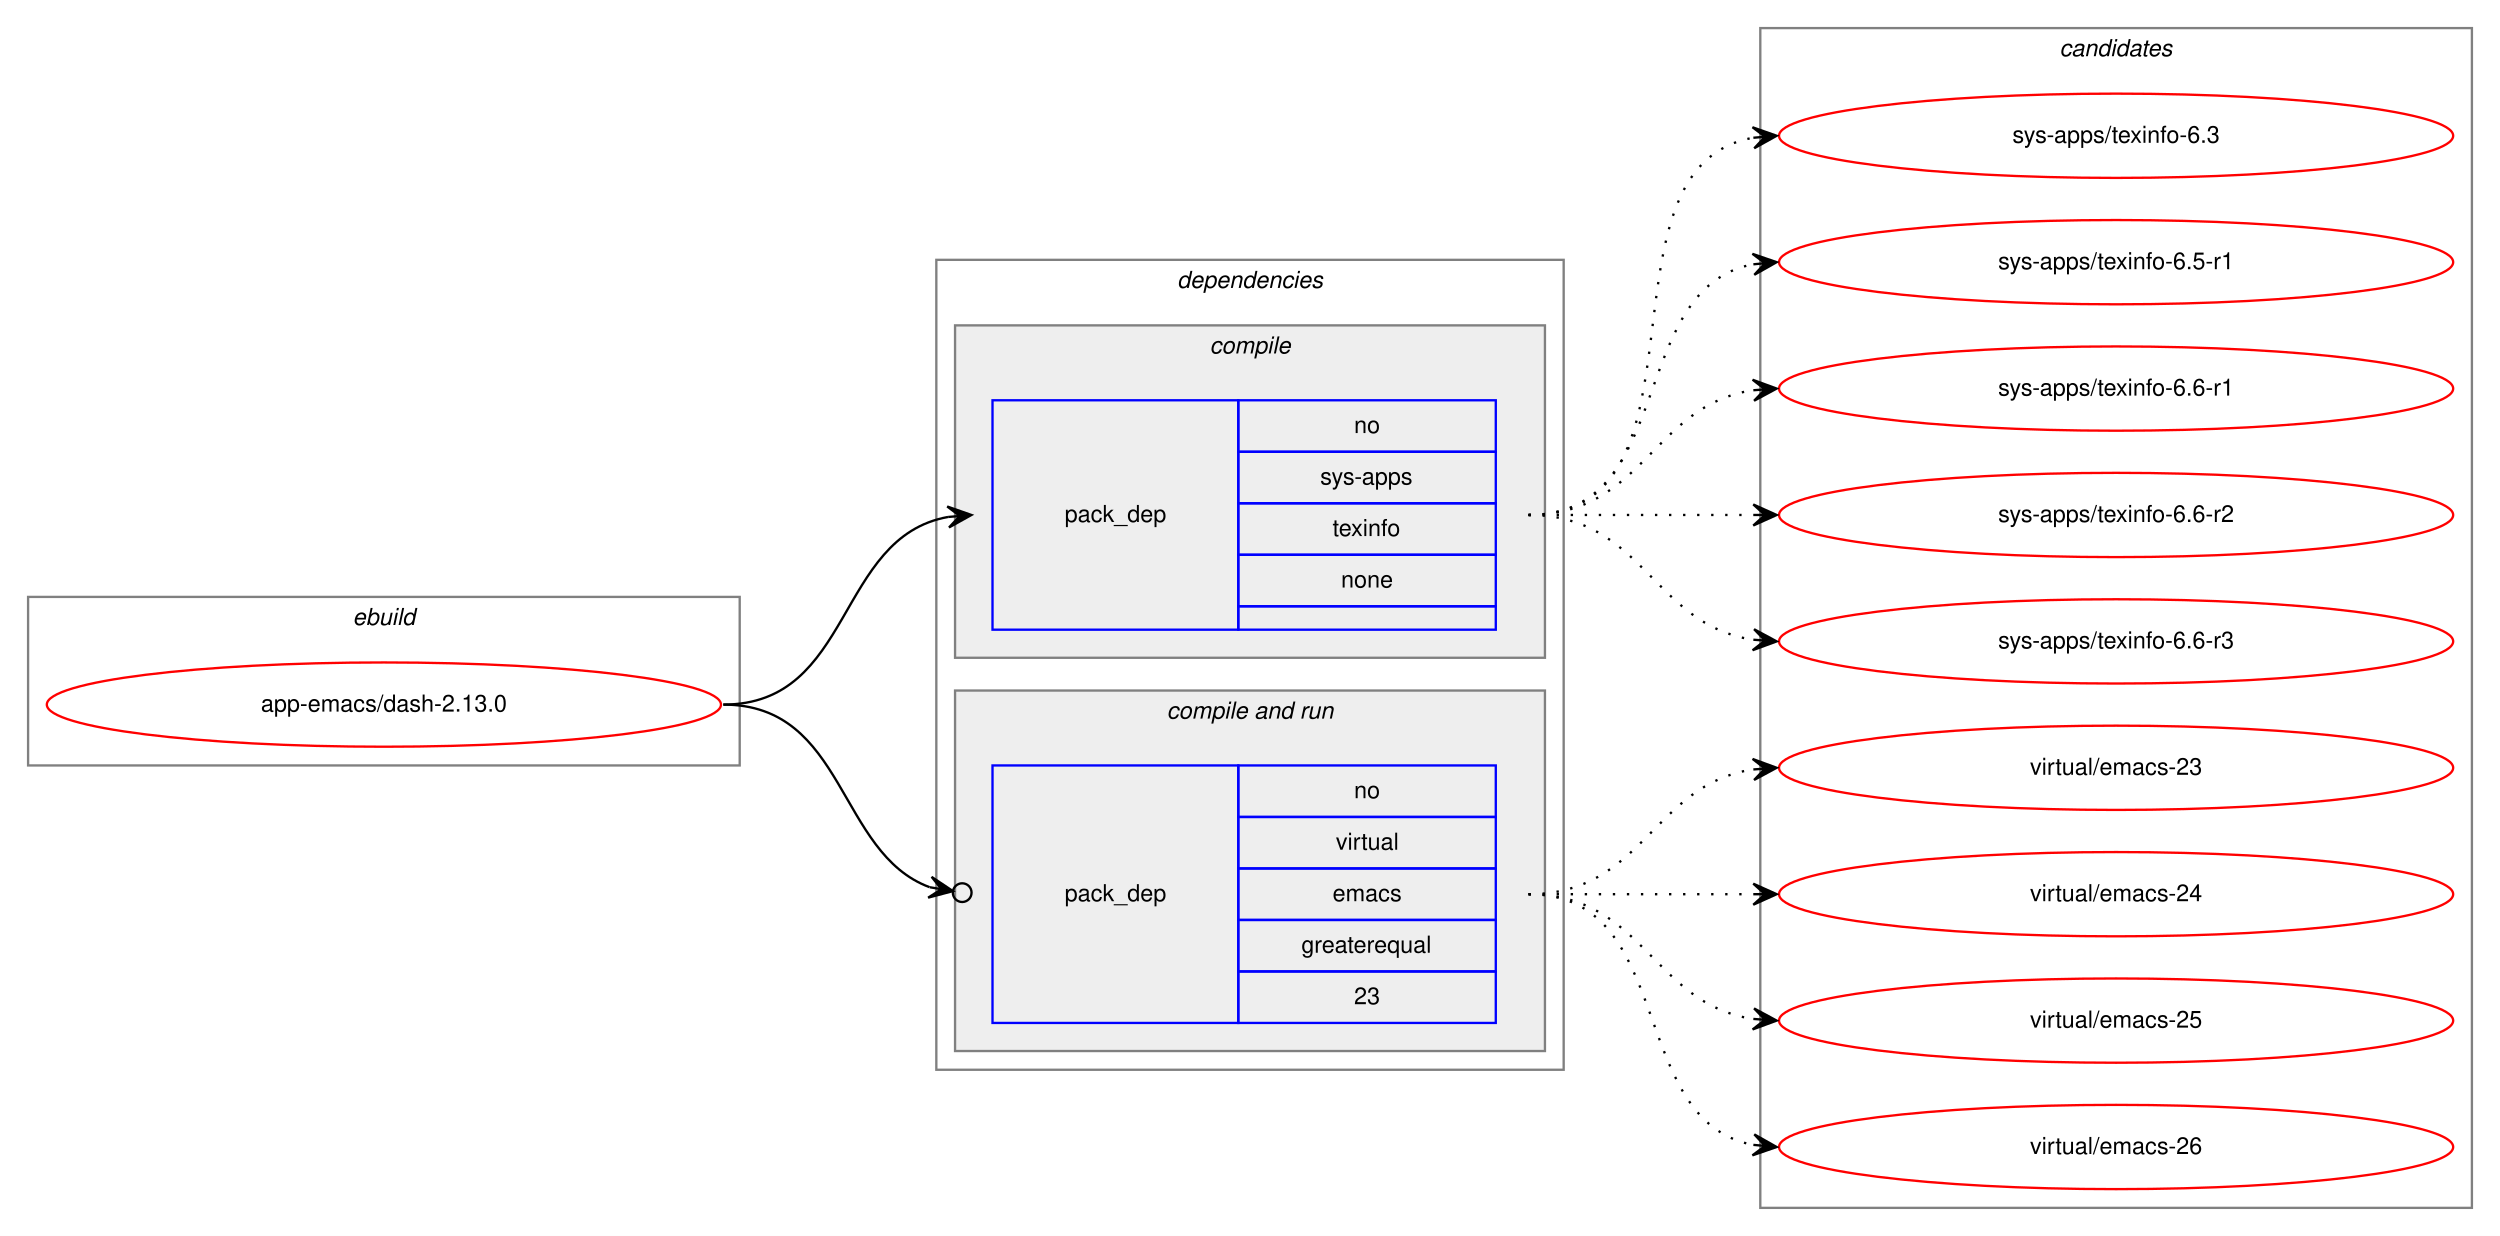
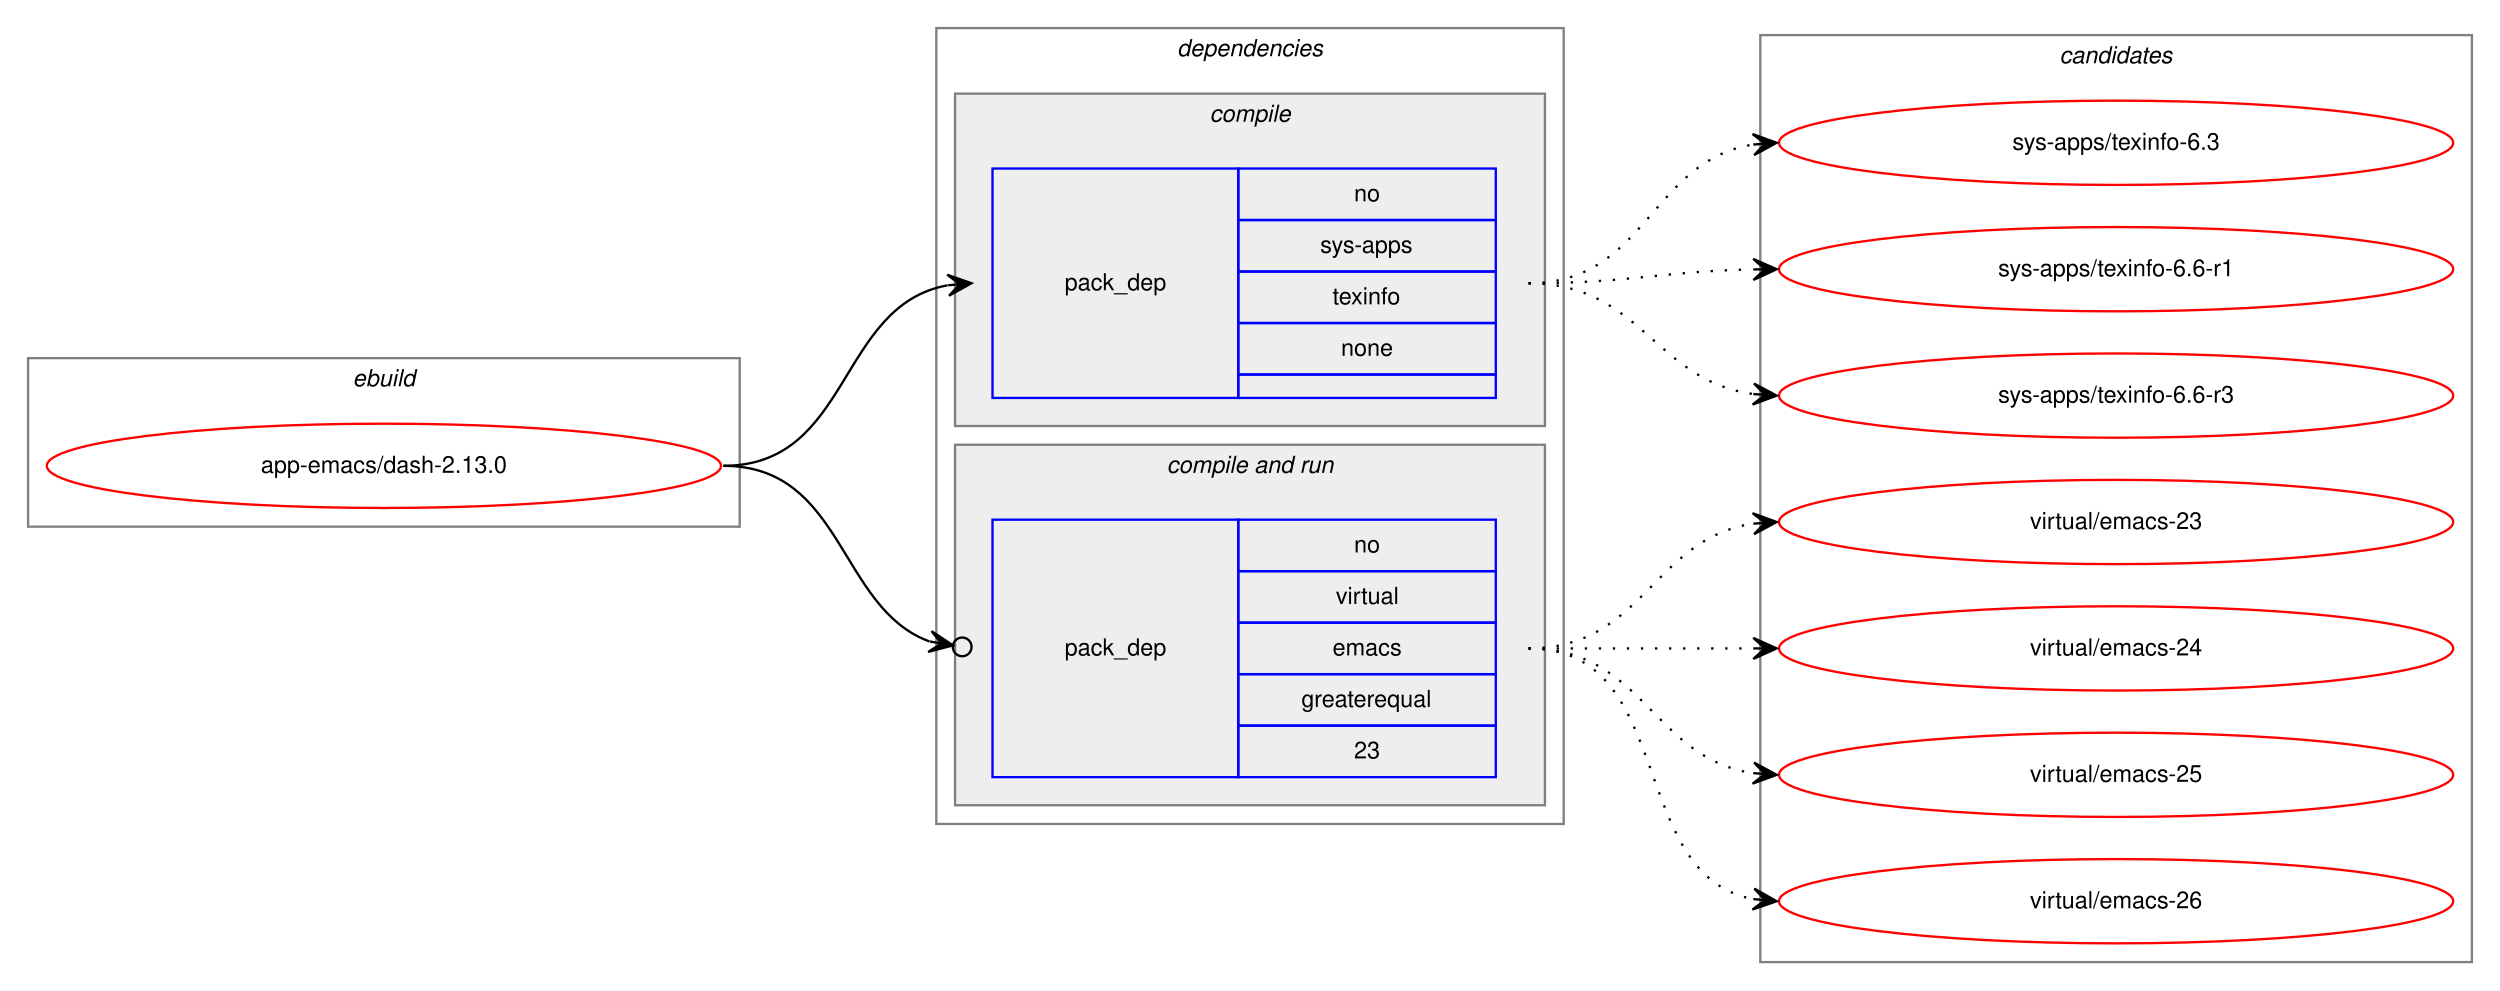
- <svg xmlns="http://www.w3.org/2000/svg" xmlns:xlink="http://www.w3.org/1999/xlink" width="1068pt" height="528pt" viewBox="0.00 0.00 1068.00 528.00">
-   <g id="graph0" class="graph" transform="scale(1 1) rotate(0) translate(4 524)">
-     <polygon fill="white" stroke="transparent" points="-4,4 -4,-524 1064,-524 1064,4 -4,4" />
+ <svg xmlns="http://www.w3.org/2000/svg" xmlns:xlink="http://www.w3.org/1999/xlink" width="1068pt" height="423pt" viewBox="0.00 0.00 1068.00 423.00">
+   <g id="graph0" class="graph" transform="scale(1 1) rotate(0) translate(4 419)">
+     <polygon fill="white" stroke="transparent" points="-4,4 -4,-419 1064,-419 1064,4 -4,4" />
    <g id="clust1" class="cluster">
-       <polygon fill="none" stroke="gray" points="8,-197 8,-269 312,-269 312,-197 8,-197" />
-       <text text-anchor="start" x="146.66" y="-257" font-family="Helvetica,sans-Serif" font-style="italic" font-size="10.00">ebuild</text>
+       <polygon fill="none" stroke="gray" points="8,-194 8,-266 312,-266 312,-194 8,-194" />
+       <text text-anchor="start" x="146.66" y="-254" font-family="Helvetica,sans-Serif" font-style="italic" font-size="10.00">ebuild</text>
    </g>
    <g id="clust2" class="cluster">
-       <polygon fill="none" stroke="gray" points="396,-67 396,-413 664,-413 664,-67 396,-67" />
-       <text text-anchor="start" x="498.88" y="-401" font-family="Helvetica,sans-Serif" font-style="italic" font-size="10.00">dependencies</text>
+       <polygon fill="none" stroke="gray" points="396,-67 396,-407 664,-407 664,-67 396,-67" />
+       <text text-anchor="start" x="498.88" y="-395" font-family="Helvetica,sans-Serif" font-style="italic" font-size="10.00">dependencies</text>
    </g>
    <g id="clust3" class="cluster">
-       <polygon fill="#eeeeee" stroke="gray" points="404,-243 404,-385 656,-385 656,-243 404,-243" />
-       <text text-anchor="start" x="512.78" y="-373" font-family="Helvetica,sans-Serif" font-style="italic" font-size="10.00">compile</text>
+       <polygon fill="#eeeeee" stroke="gray" points="404,-237 404,-379 656,-379 656,-237 404,-237" />
+       <text text-anchor="start" x="512.78" y="-367" font-family="Helvetica,sans-Serif" font-style="italic" font-size="10.00">compile</text>
    </g>
    <g id="clust5" class="cluster">
      <polygon fill="#eeeeee" stroke="gray" points="404,-75 404,-229 656,-229 656,-75 404,-75" />
      <text text-anchor="start" x="494.44" y="-217" font-family="Helvetica,sans-Serif" font-style="italic" font-size="10.00">compile and run</text>
    </g>
    <g id="clust8" class="cluster">
-       <polygon fill="none" stroke="gray" points="748,-8 748,-512 1052,-512 1052,-8 748,-8" />
-       <text text-anchor="start" x="875.82" y="-500" font-family="Helvetica,sans-Serif" font-style="italic" font-size="10.00">candidates</text>
+       <polygon fill="none" stroke="gray" points="748,-8 748,-404 1052,-404 1052,-8 748,-8" />
+       <text text-anchor="start" x="875.82" y="-392" font-family="Helvetica,sans-Serif" font-style="italic" font-size="10.00">candidates</text>
    </g>
    <g id="node1" class="node">
      <g id="a_node1">
        <a xlink:href="../app-emacs/dash-2.13.0.svg" xlink:title="app-emacs/dash-2.13.0">
-           <ellipse fill="none" stroke="red" cx="160" cy="-223" rx="144" ry="18" />
-           <text text-anchor="middle" x="160" y="-220" font-family="Helvetica,sans-Serif" font-size="10.00">app-emacs/dash-2.13.0</text>
+           <ellipse fill="none" stroke="red" cx="160" cy="-220" rx="144" ry="18" />
+           <text text-anchor="middle" x="160" y="-217" font-family="Helvetica,sans-Serif" font-size="10.00">app-emacs/dash-2.13.0</text>
        </a>
      </g>
    </g>
    <g id="node2" class="node">
-       <polygon fill="none" stroke="blue" points="420,-255 420,-353 525,-353 525,-255 420,-255" />
-       <text text-anchor="start" x="450.82" y="-301" font-family="Helvetica,sans-Serif" font-size="10.00">pack_dep</text>
-       <polygon fill="none" stroke="blue" points="525,-331 525,-353 635,-353 635,-331 525,-331" />
-       <text text-anchor="start" x="574.44" y="-339" font-family="Helvetica,sans-Serif" font-size="10.00">no</text>
-       <polygon fill="none" stroke="blue" points="525,-309 525,-331 635,-331 635,-309 525,-309" />
-       <text text-anchor="start" x="560" y="-317" font-family="Helvetica,sans-Serif" font-size="10.00">sys-apps</text>
-       <polygon fill="none" stroke="blue" points="525,-287 525,-309 635,-309 635,-287 525,-287" />
-       <text text-anchor="start" x="565.27" y="-295" font-family="Helvetica,sans-Serif" font-size="10.00">texinfo</text>
-       <polygon fill="none" stroke="blue" points="525,-265 525,-287 635,-287 635,-265 525,-265" />
-       <text text-anchor="start" x="568.88" y="-273" font-family="Helvetica,sans-Serif" font-size="10.00">none</text>
-       <polygon fill="none" stroke="blue" points="525,-255 525,-265 635,-265 635,-255 525,-255" />
+       <polygon fill="none" stroke="blue" points="420,-249 420,-347 525,-347 525,-249 420,-249" />
+       <text text-anchor="start" x="450.82" y="-295" font-family="Helvetica,sans-Serif" font-size="10.00">pack_dep</text>
+       <polygon fill="none" stroke="blue" points="525,-325 525,-347 635,-347 635,-325 525,-325" />
+       <text text-anchor="start" x="574.44" y="-333" font-family="Helvetica,sans-Serif" font-size="10.00">no</text>
+       <polygon fill="none" stroke="blue" points="525,-303 525,-325 635,-325 635,-303 525,-303" />
+       <text text-anchor="start" x="560" y="-311" font-family="Helvetica,sans-Serif" font-size="10.00">sys-apps</text>
+       <polygon fill="none" stroke="blue" points="525,-281 525,-303 635,-303 635,-281 525,-281" />
+       <text text-anchor="start" x="565.27" y="-289" font-family="Helvetica,sans-Serif" font-size="10.00">texinfo</text>
+       <polygon fill="none" stroke="blue" points="525,-259 525,-281 635,-281 635,-259 525,-259" />
+       <text text-anchor="start" x="568.88" y="-267" font-family="Helvetica,sans-Serif" font-size="10.00">none</text>
+       <polygon fill="none" stroke="blue" points="525,-249 525,-259 635,-259 635,-249 525,-249" />
    </g>
    <g id="edge1" class="edge">
-       <path fill="none" stroke="black" d="M305,-223C360.7,-223 352.97,-294.49 400.99,-303.15" />
-       <polygon fill="black" stroke="black" points="411,-304 400.65,-307.63 406.02,-303.57 401.04,-303.15 401.04,-303.15 401.04,-303.15 406.02,-303.57 401.42,-298.67 411,-304 411,-304" />
+       <path fill="none" stroke="black" d="M305,-220C359.84,-220 353.61,-288.55 400.81,-297.12" />
+       <polygon fill="black" stroke="black" points="411,-298 400.65,-301.63 406.02,-297.57 401.04,-297.14 401.04,-297.14 401.04,-297.14 406.02,-297.57 401.42,-292.66 411,-298 411,-298" />
    </g>
    <g id="node3" class="node">
      <polygon fill="none" stroke="blue" points="420,-87 420,-197 525,-197 525,-87 420,-87" />
      <text text-anchor="start" x="450.82" y="-139" font-family="Helvetica,sans-Serif" font-size="10.00">pack_dep</text>
      <polygon fill="none" stroke="blue" points="525,-175 525,-197 635,-197 635,-175 525,-175" />
      <text text-anchor="start" x="574.44" y="-183" font-family="Helvetica,sans-Serif" font-size="10.00">no</text>
      <polygon fill="none" stroke="blue" points="525,-153 525,-175 635,-175 635,-153 525,-153" />
      <text text-anchor="start" x="566.67" y="-161" font-family="Helvetica,sans-Serif" font-size="10.00">virtual</text>
      <polygon fill="none" stroke="blue" points="525,-131 525,-153 635,-153 635,-131 525,-131" />
      <text text-anchor="start" x="565.28" y="-139" font-family="Helvetica,sans-Serif" font-size="10.00">emacs</text>
      <polygon fill="none" stroke="blue" points="525,-109 525,-131 635,-131 635,-109 525,-109" />
      <text text-anchor="start" x="551.94" y="-117" font-family="Helvetica,sans-Serif" font-size="10.00">greaterequal</text>
      <polygon fill="none" stroke="blue" points="525,-87 525,-109 635,-109 635,-87 525,-87" />
      <text text-anchor="start" x="574.44" y="-95" font-family="Helvetica,sans-Serif" font-size="10.00">23</text>
    </g>
    <g id="edge2" class="edge">
-       <path fill="none" stroke="black" d="M305,-223C357.46,-223 353.65,-159.59 393.15,-144.98" />
-       <ellipse fill="none" stroke="black" cx="407.05" cy="-142.66" rx="4" ry="4" />
-       <polygon fill="black" stroke="black" points="403.11,-143.32 393.99,-149.4 398.18,-144.14 393.25,-144.96 393.25,-144.96 393.25,-144.96 398.18,-144.14 392.5,-140.52 403.11,-143.32 403.11,-143.32" />
+       <path fill="none" stroke="black" d="M305,-220C356.64,-220 354.13,-159.21 393.08,-144.96" />
+       <ellipse fill="none" stroke="black" cx="407.05" cy="-142.65" rx="4" ry="4" />
+       <polygon fill="black" stroke="black" points="403.11,-143.3 393.97,-149.37 398.17,-144.12 393.24,-144.94 393.24,-144.94 393.24,-144.94 398.17,-144.12 392.51,-140.5 403.11,-143.3 403.11,-143.3" />
    </g>
    <g id="node4" class="node">
      <g id="a_node4">
        <a xlink:href="../sys-apps/texinfo-6.3.svg" xlink:title="sys-apps/texinfo-6.3">
-           <ellipse fill="none" stroke="red" cx="900" cy="-466" rx="144" ry="18" />
-           <text text-anchor="middle" x="900" y="-463" font-family="Helvetica,sans-Serif" font-size="10.00">sys-apps/texinfo-6.3</text>
+           <ellipse fill="none" stroke="red" cx="900" cy="-358" rx="144" ry="18" />
+           <text text-anchor="middle" x="900" y="-355" font-family="Helvetica,sans-Serif" font-size="10.00">sys-apps/texinfo-6.3</text>
        </a>
      </g>
    </g>
    <g id="edge3" class="edge">
-       <path fill="none" stroke="black" stroke-dasharray="1,5" d="M649,-304C731.35,-304 674.36,-452.38 744.73,-465.13" />
-       <polygon fill="black" stroke="black" points="755,-466 744.66,-469.64 750.02,-465.58 745.04,-465.15 745.04,-465.15 745.04,-465.15 750.02,-465.58 745.42,-460.67 755,-466 755,-466" />
+       <path fill="none" stroke="black" stroke-dasharray="1,5" d="M649,-298C699.54,-298 700.92,-350.3 744.93,-357.24" />
+       <polygon fill="black" stroke="black" points="755,-358 744.69,-361.74 750.01,-357.62 745.03,-357.25 745.03,-357.25 745.03,-357.25 750.01,-357.62 745.37,-352.76 755,-358 755,-358" />
    </g>
    <g id="node5" class="node">
      <g id="a_node5">
-         <a xlink:href="../sys-apps/texinfo-6.5-r1.svg" xlink:title="sys-apps/texinfo-6.5-r1">
-           <ellipse fill="none" stroke="red" cx="900" cy="-412" rx="144" ry="18" />
-           <text text-anchor="middle" x="900" y="-409" font-family="Helvetica,sans-Serif" font-size="10.00">sys-apps/texinfo-6.5-r1</text>
+         <a xlink:href="../sys-apps/texinfo-6.6-r1.svg" xlink:title="sys-apps/texinfo-6.6-r1">
+           <ellipse fill="none" stroke="red" cx="900" cy="-304" rx="144" ry="18" />
+           <text text-anchor="middle" x="900" y="-301" font-family="Helvetica,sans-Serif" font-size="10.00">sys-apps/texinfo-6.6-r1</text>
        </a>
      </g>
    </g>
    <g id="edge4" class="edge">
-       <path fill="none" stroke="black" stroke-dasharray="1,5" d="M649,-304C712.58,-304 690.58,-400.51 744.79,-411.07" />
-       <polygon fill="black" stroke="black" points="755,-412 744.63,-415.57 750.02,-411.54 745.04,-411.09 745.04,-411.09 745.04,-411.09 750.02,-411.54 745.45,-406.61 755,-412 755,-412" />
+       <path fill="none" stroke="black" stroke-dasharray="1,5" d="M649,-298C692.5,-298 705.78,-303.1 744.56,-303.9" />
+       <polygon fill="black" stroke="black" points="755,-304 744.96,-308.4 750,-303.95 745,-303.9 745,-303.9 745,-303.9 750,-303.95 745.05,-299.4 755,-304 755,-304" />
    </g>
    <g id="node6" class="node">
      <g id="a_node6">
-         <a xlink:href="../sys-apps/texinfo-6.6-r1.svg" xlink:title="sys-apps/texinfo-6.6-r1">
-           <ellipse fill="none" stroke="red" cx="900" cy="-358" rx="144" ry="18" />
-           <text text-anchor="middle" x="900" y="-355" font-family="Helvetica,sans-Serif" font-size="10.00">sys-apps/texinfo-6.6-r1</text>
-         </a>
-       </g>
-     </g>
-     <g id="edge5" class="edge">
-       <path fill="none" stroke="black" stroke-dasharray="1,5" d="M649,-304C698.26,-304 701.85,-350.87 744.86,-357.28" />
-       <polygon fill="black" stroke="black" points="755,-358 744.71,-361.78 750.01,-357.64 745.03,-357.29 745.03,-357.29 745.03,-357.29 750.01,-357.64 745.35,-352.8 755,-358 755,-358" />
-     </g>
-     <g id="node7" class="node">
-       <g id="a_node7">
-         <a xlink:href="../sys-apps/texinfo-6.6-r2.svg" xlink:title="sys-apps/texinfo-6.6-r2">
-           <ellipse fill="none" stroke="red" cx="900" cy="-304" rx="144" ry="18" />
-           <text text-anchor="middle" x="900" y="-301" font-family="Helvetica,sans-Serif" font-size="10.00">sys-apps/texinfo-6.6-r2</text>
-         </a>
-       </g>
-     </g>
-     <g id="edge6" class="edge">
-       <path fill="none" stroke="black" stroke-dasharray="1,5" d="M649,-304C692.43,-304 705.83,-304 744.57,-304" />
-       <polygon fill="black" stroke="black" points="755,-304 745,-308.5 750,-304 745,-304 745,-304 745,-304 750,-304 745,-299.5 755,-304 755,-304" />
-     </g>
-     <g id="node8" class="node">
-       <g id="a_node8">
        <a xlink:href="../sys-apps/texinfo-6.6-r3.svg" xlink:title="sys-apps/texinfo-6.6-r3">
          <ellipse fill="none" stroke="red" cx="900" cy="-250" rx="144" ry="18" />
          <text text-anchor="middle" x="900" y="-247" font-family="Helvetica,sans-Serif" font-size="10.00">sys-apps/texinfo-6.6-r3</text>
        </a>
      </g>
    </g>
-     <g id="edge7" class="edge">
-       <path fill="none" stroke="black" stroke-dasharray="1,5" d="M649,-304C698.26,-304 701.85,-257.13 744.86,-250.72" />
-       <polygon fill="black" stroke="black" points="755,-250 745.35,-255.2 750.01,-250.36 745.03,-250.71 745.03,-250.71 745.03,-250.71 750.01,-250.36 744.71,-246.22 755,-250 755,-250" />
+     <g id="edge5" class="edge">
+       <path fill="none" stroke="black" stroke-dasharray="1,5" d="M649,-298C697.08,-298 702.68,-256.51 744.79,-250.68" />
+       <polygon fill="black" stroke="black" points="755,-250 745.32,-255.15 750.01,-250.33 745.02,-250.66 745.02,-250.66 745.02,-250.66 750.01,-250.33 744.72,-246.17 755,-250 755,-250" />
    </g>
-     <g id="node9" class="node">
-       <g id="a_node9">
+     <g id="node7" class="node">
+       <g id="a_node7">
        <a xlink:href="../virtual/emacs-23.svg" xlink:title="virtual/emacs-23">
          <ellipse fill="none" stroke="red" cx="900" cy="-196" rx="144" ry="18" />
          <text text-anchor="middle" x="900" y="-193" font-family="Helvetica,sans-Serif" font-size="10.00">virtual/emacs-23</text>
        </a>
      </g>
    </g>
-     <g id="edge8" class="edge">
+     <g id="edge6" class="edge">
      <path fill="none" stroke="black" stroke-dasharray="1,5" d="M649,-142C698.26,-142 701.85,-188.87 744.86,-195.28" />
      <polygon fill="black" stroke="black" points="755,-196 744.71,-199.78 750.01,-195.64 745.03,-195.29 745.03,-195.29 745.03,-195.29 750.01,-195.64 745.35,-190.8 755,-196 755,-196" />
    </g>
-     <g id="node10" class="node">
-       <g id="a_node10">
+     <g id="node8" class="node">
+       <g id="a_node8">
        <a xlink:href="../virtual/emacs-24.svg" xlink:title="virtual/emacs-24">
          <ellipse fill="none" stroke="red" cx="900" cy="-142" rx="144" ry="18" />
          <text text-anchor="middle" x="900" y="-139" font-family="Helvetica,sans-Serif" font-size="10.00">virtual/emacs-24</text>
        </a>
      </g>
    </g>
-     <g id="edge9" class="edge">
+     <g id="edge7" class="edge">
      <path fill="none" stroke="black" stroke-dasharray="1,5" d="M649,-142C692.43,-142 705.83,-142 744.57,-142" />
      <polygon fill="black" stroke="black" points="755,-142 745,-146.5 750,-142 745,-142 745,-142 745,-142 750,-142 745,-137.5 755,-142 755,-142" />
    </g>
-     <g id="node11" class="node">
-       <g id="a_node11">
+     <g id="node9" class="node">
+       <g id="a_node9">
        <a xlink:href="../virtual/emacs-25.svg" xlink:title="virtual/emacs-25">
          <ellipse fill="none" stroke="red" cx="900" cy="-88" rx="144" ry="18" />
          <text text-anchor="middle" x="900" y="-85" font-family="Helvetica,sans-Serif" font-size="10.00">virtual/emacs-25</text>
        </a>
      </g>
    </g>
-     <g id="edge10" class="edge">
+     <g id="edge8" class="edge">
      <path fill="none" stroke="black" stroke-dasharray="1,5" d="M649,-142C698.26,-142 701.85,-95.13 744.86,-88.72" />
      <polygon fill="black" stroke="black" points="755,-88 745.35,-93.2 750.01,-88.36 745.03,-88.71 745.03,-88.71 745.03,-88.71 750.01,-88.36 744.71,-84.22 755,-88 755,-88" />
    </g>
-     <g id="node12" class="node">
-       <g id="a_node12">
+     <g id="node10" class="node">
+       <g id="a_node10">
        <a xlink:href="../virtual/emacs-26.svg" xlink:title="virtual/emacs-26">
          <ellipse fill="none" stroke="red" cx="900" cy="-34" rx="144" ry="18" />
          <text text-anchor="middle" x="900" y="-31" font-family="Helvetica,sans-Serif" font-size="10.00">virtual/emacs-26</text>
        </a>
      </g>
    </g>
-     <g id="edge11" class="edge">
+     <g id="edge9" class="edge">
      <path fill="none" stroke="black" stroke-dasharray="1,5" d="M649,-142C712.58,-142 690.58,-45.49 744.79,-34.93" />
      <polygon fill="black" stroke="black" points="755,-34 745.45,-39.39 750.02,-34.46 745.04,-34.91 745.04,-34.91 745.04,-34.91 750.02,-34.46 744.63,-30.43 755,-34 755,-34" />
    </g>
  </g>
</svg>
